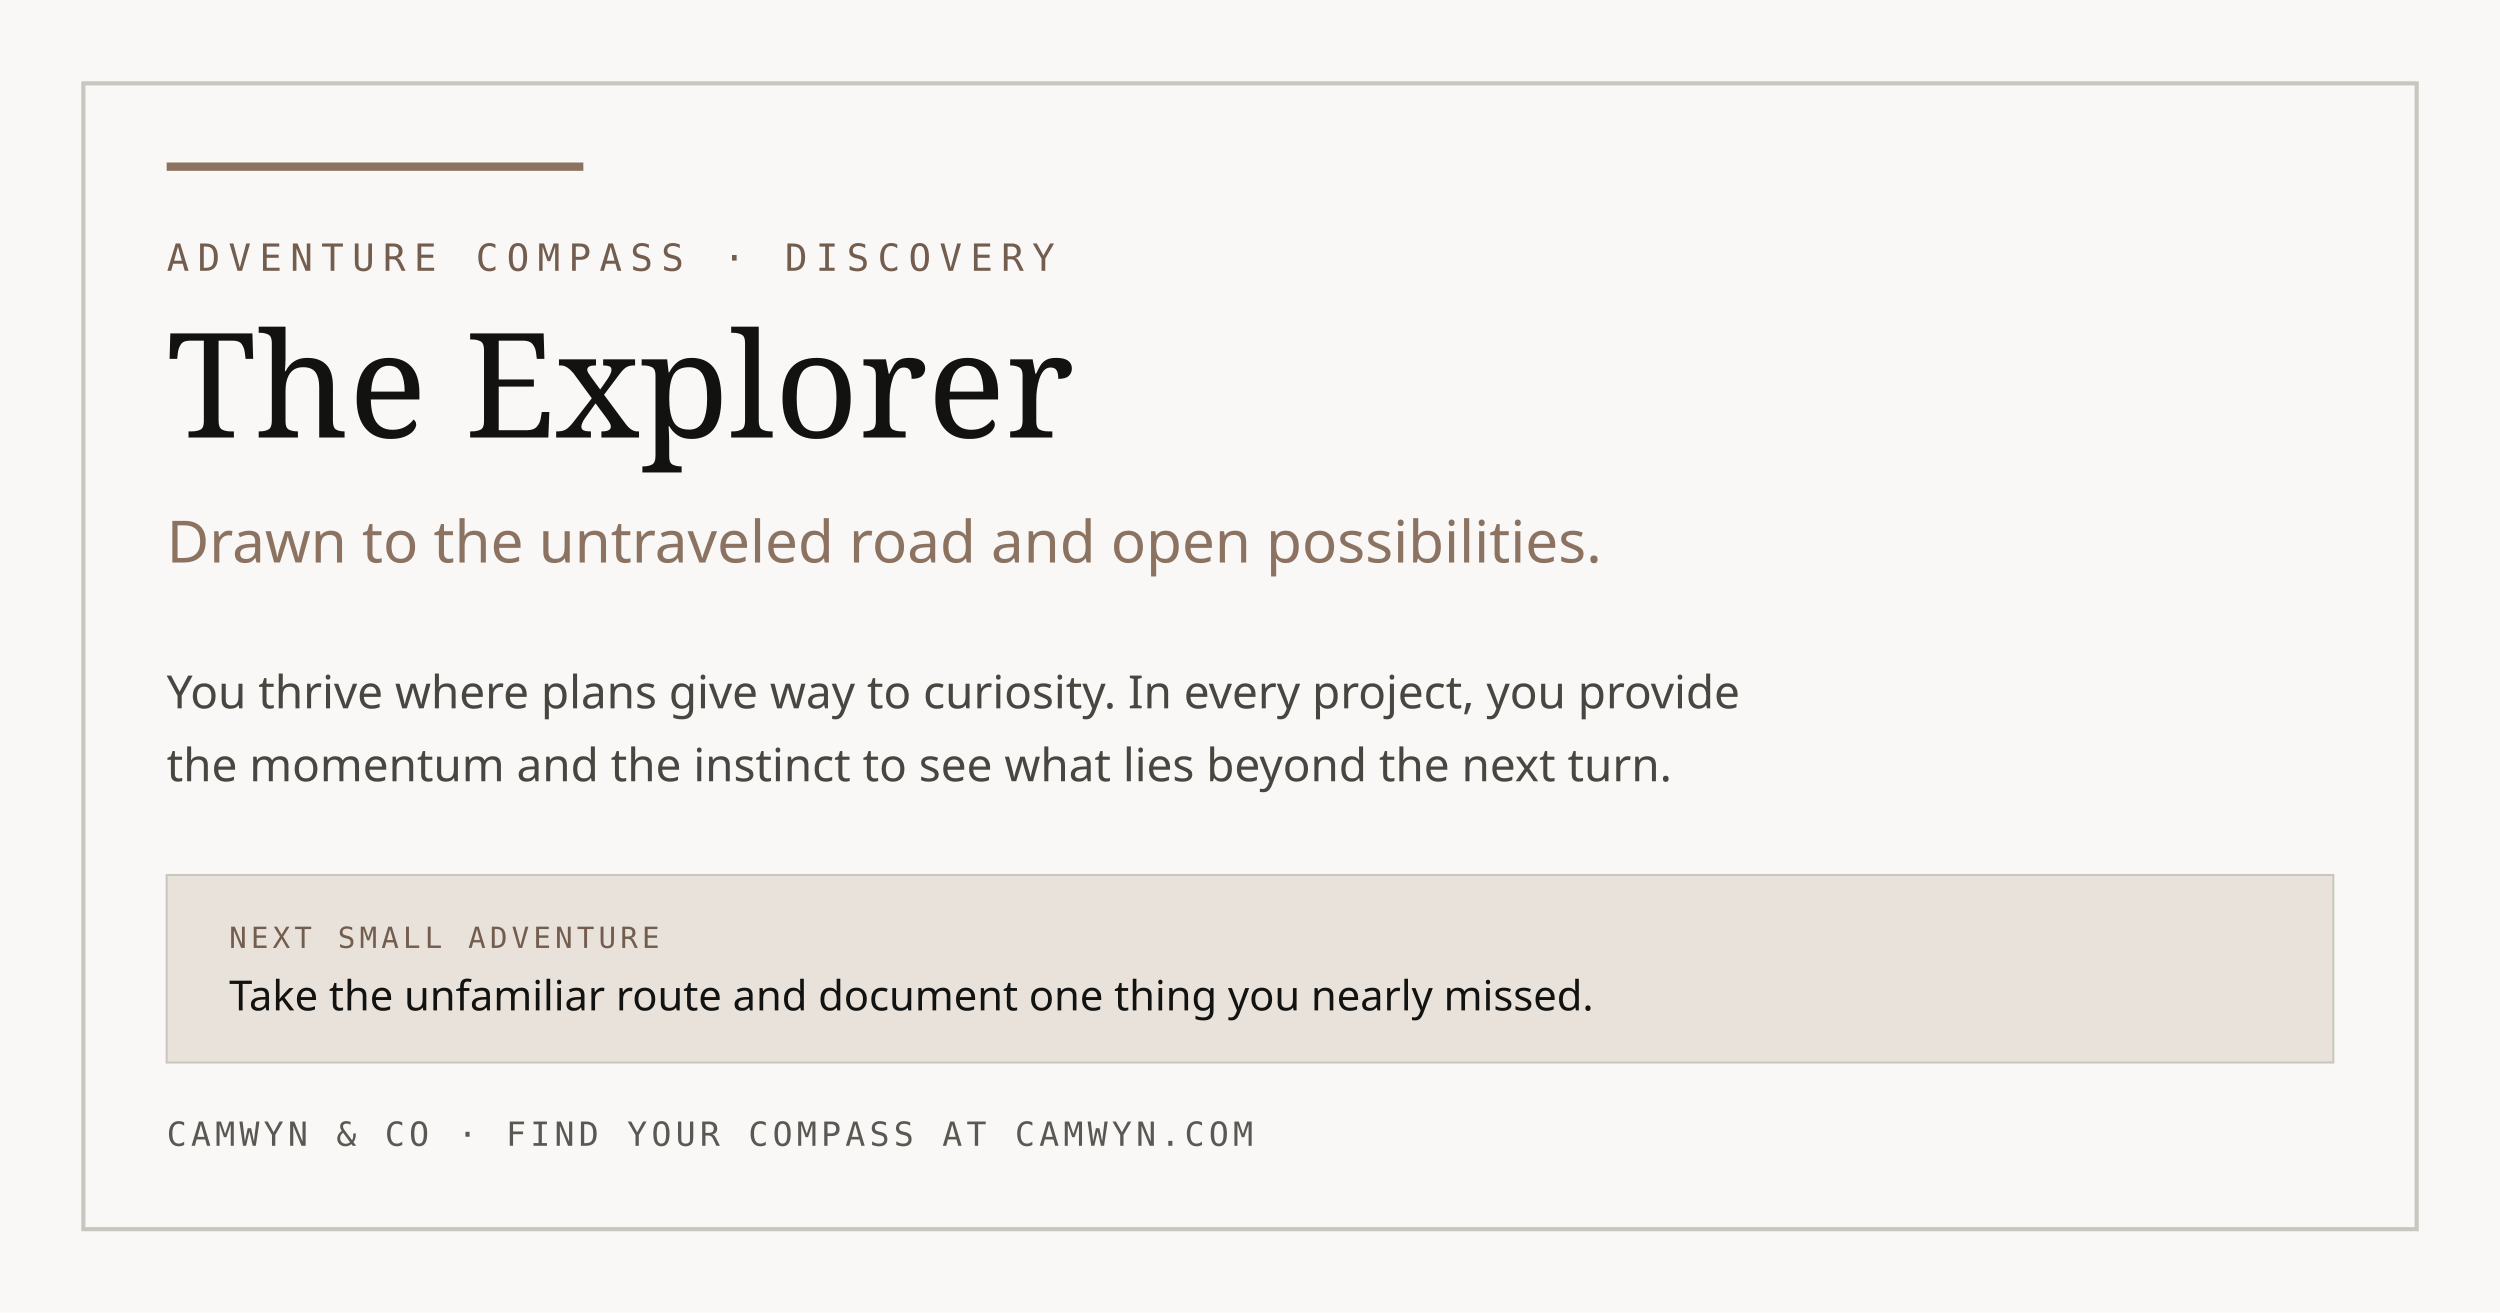
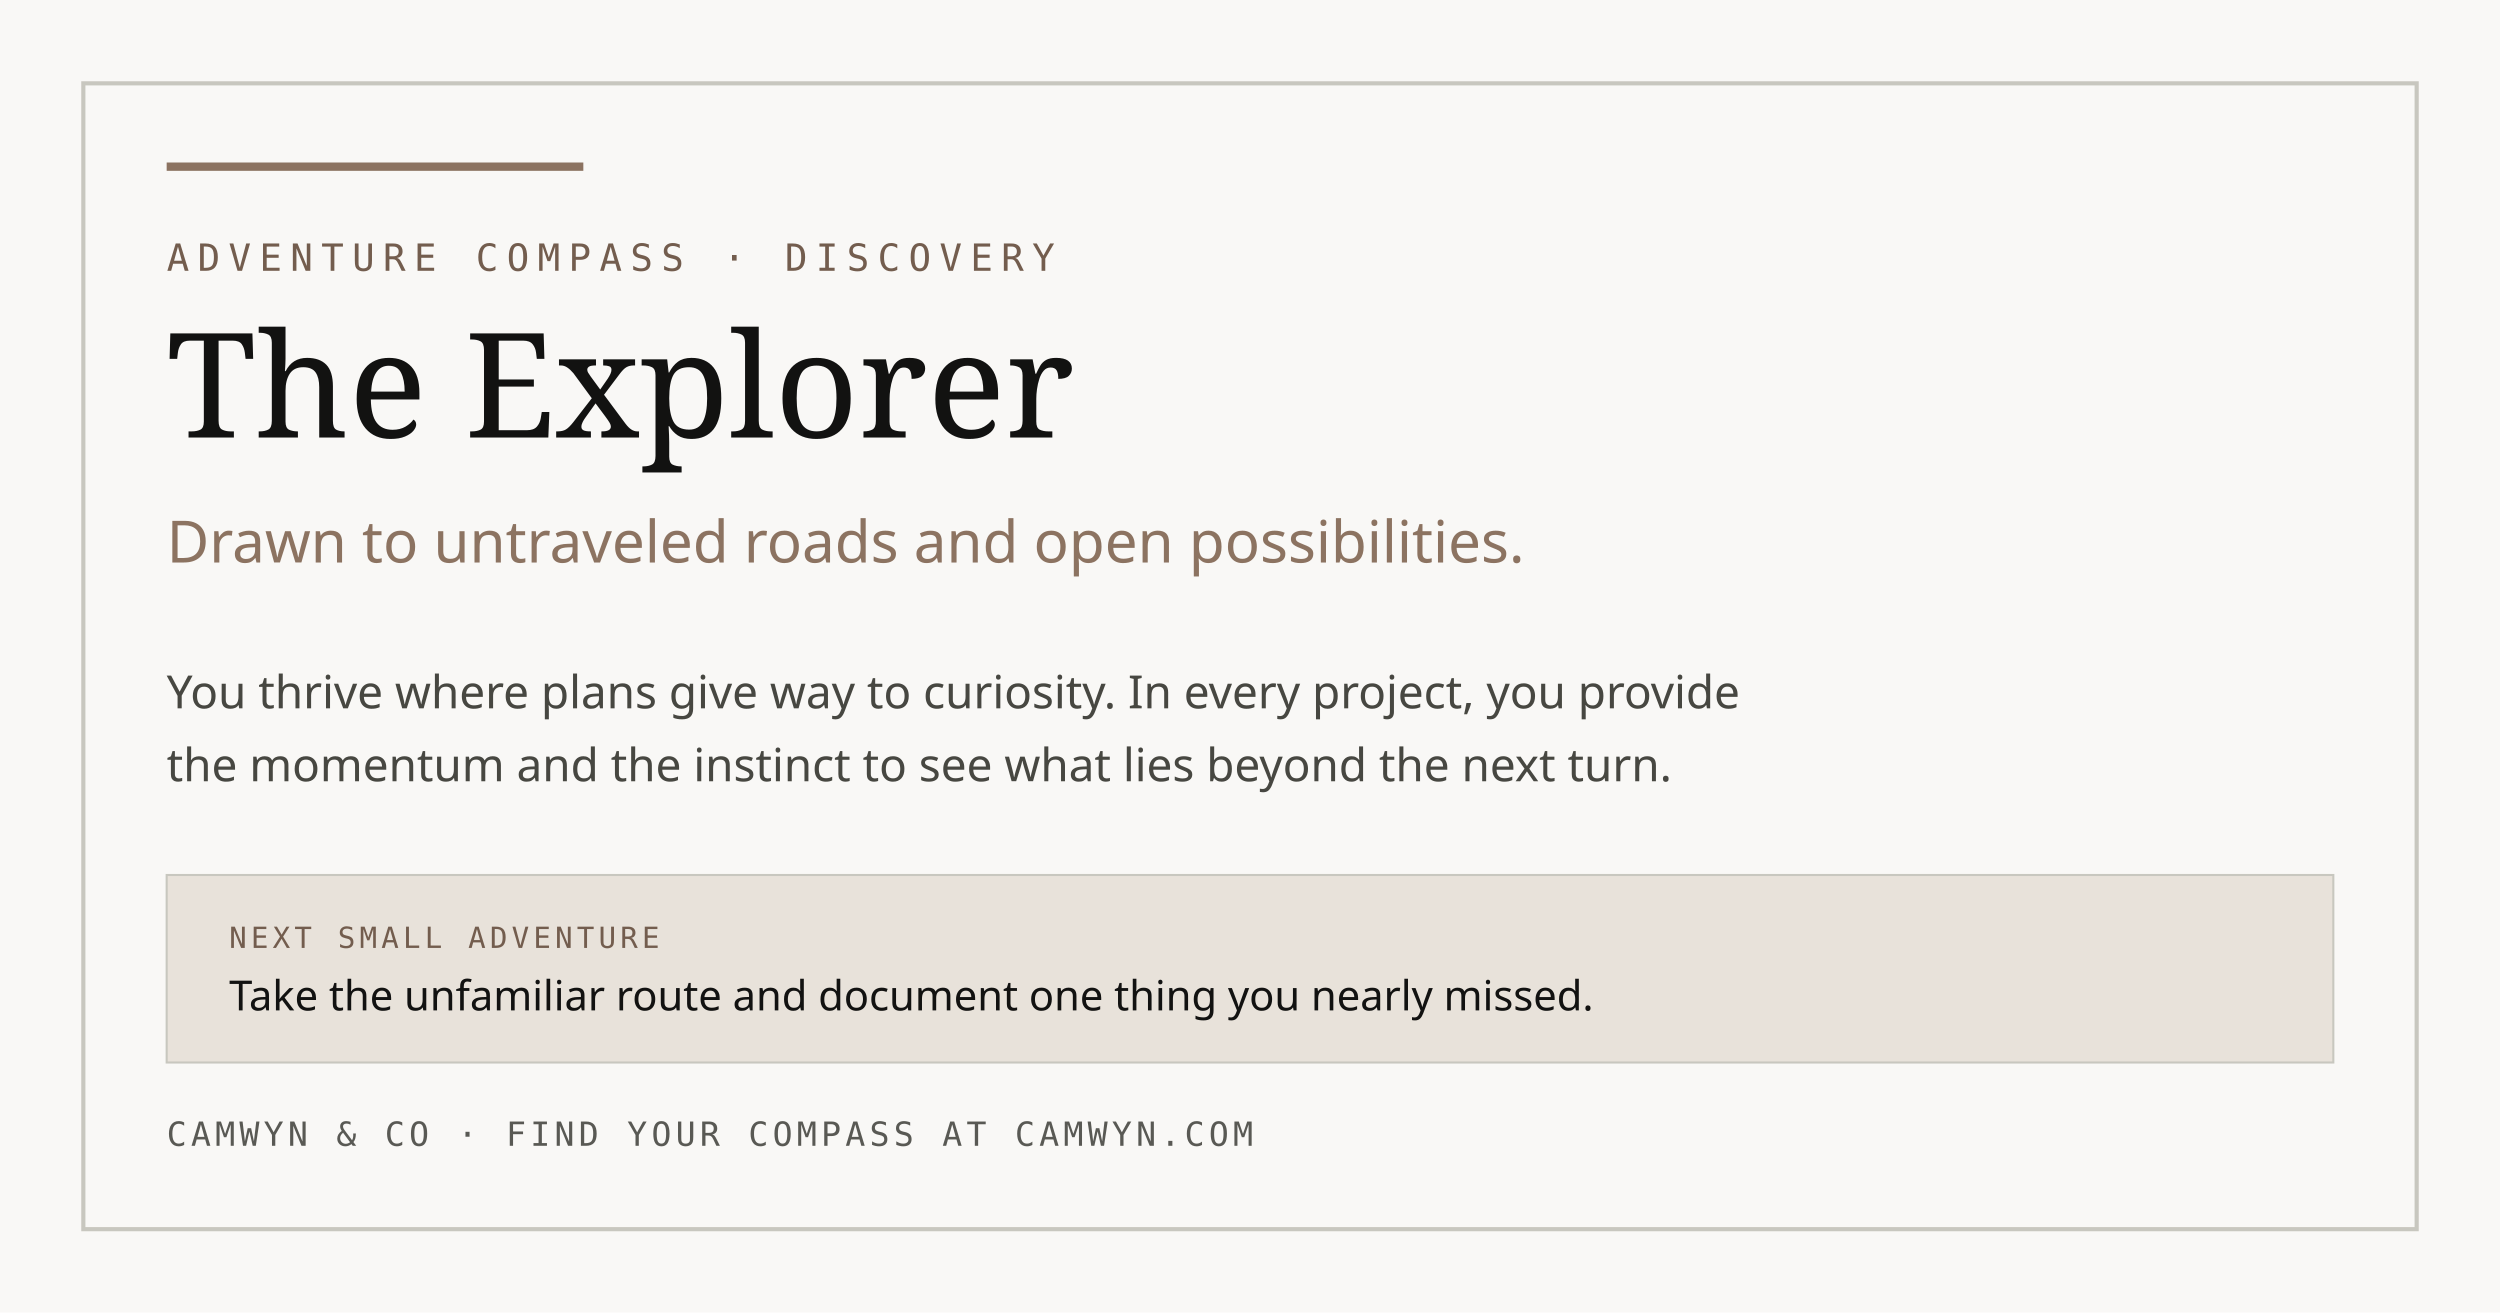
<svg xmlns="http://www.w3.org/2000/svg" viewBox="0 0 1200 630" width="1200" height="630">
  <rect width="1200" height="630" fill="#F9F8F6" />
  <rect x="40" y="40" width="1120" height="550" fill="none" stroke="#C8C7BF" stroke-width="2" />
  <line x1="80" y1="80" x2="280" y2="80" stroke="#8C7361" stroke-width="4" />
  <text x="80" y="130" font-family="'JetBrains Mono', monospace" font-size="18" letter-spacing="4" fill="#735D4E" text-transform="uppercase">
    ADVENTURE COMPASS · DISCOVERY
  </text>
  <text x="80" y="210" font-family="'DM Serif Display', Georgia, serif" font-size="70" fill="#121211">
    The Explorer
  </text>
  <text x="80" y="270" font-family="'Hanken Grotesk', sans-serif" font-size="28" font-weight="500" fill="#8C7361">
-     Drawn to the untraveled road and open possibilities.
+     Drawn to untraveled roads and open possibilities.
  </text>
  <text x="80" y="340" font-family="'Hanken Grotesk', sans-serif" font-size="22" fill="#474741">
    You thrive where plans give way to curiosity. In every project, you provide
  </text>
  <text x="80" y="375" font-family="'Hanken Grotesk', sans-serif" font-size="22" fill="#474741">
    the momentum and the instinct to see what lies beyond the next turn.
  </text>
  <rect x="80" y="420" width="1040" height="90" fill="#E8E2DA" stroke="#C8C7BF" stroke-width="1" />
  <text x="110" y="455" font-family="'JetBrains Mono', monospace" font-size="14" letter-spacing="2" fill="#735D4E" text-transform="uppercase">
    NEXT SMALL ADVENTURE
  </text>
  <text x="110" y="485" font-family="'Hanken Grotesk', sans-serif" font-size="20" font-weight="500" fill="#121211">
    Take the unfamiliar route and document one thing you nearly missed.
  </text>
  <text x="80" y="550" font-family="'JetBrains Mono', monospace" font-size="16" letter-spacing="2" fill="#595954" text-transform="uppercase">
    CAMWYN &amp; CO · FIND YOUR COMPASS AT CAMWYN.COM
  </text>
</svg>
